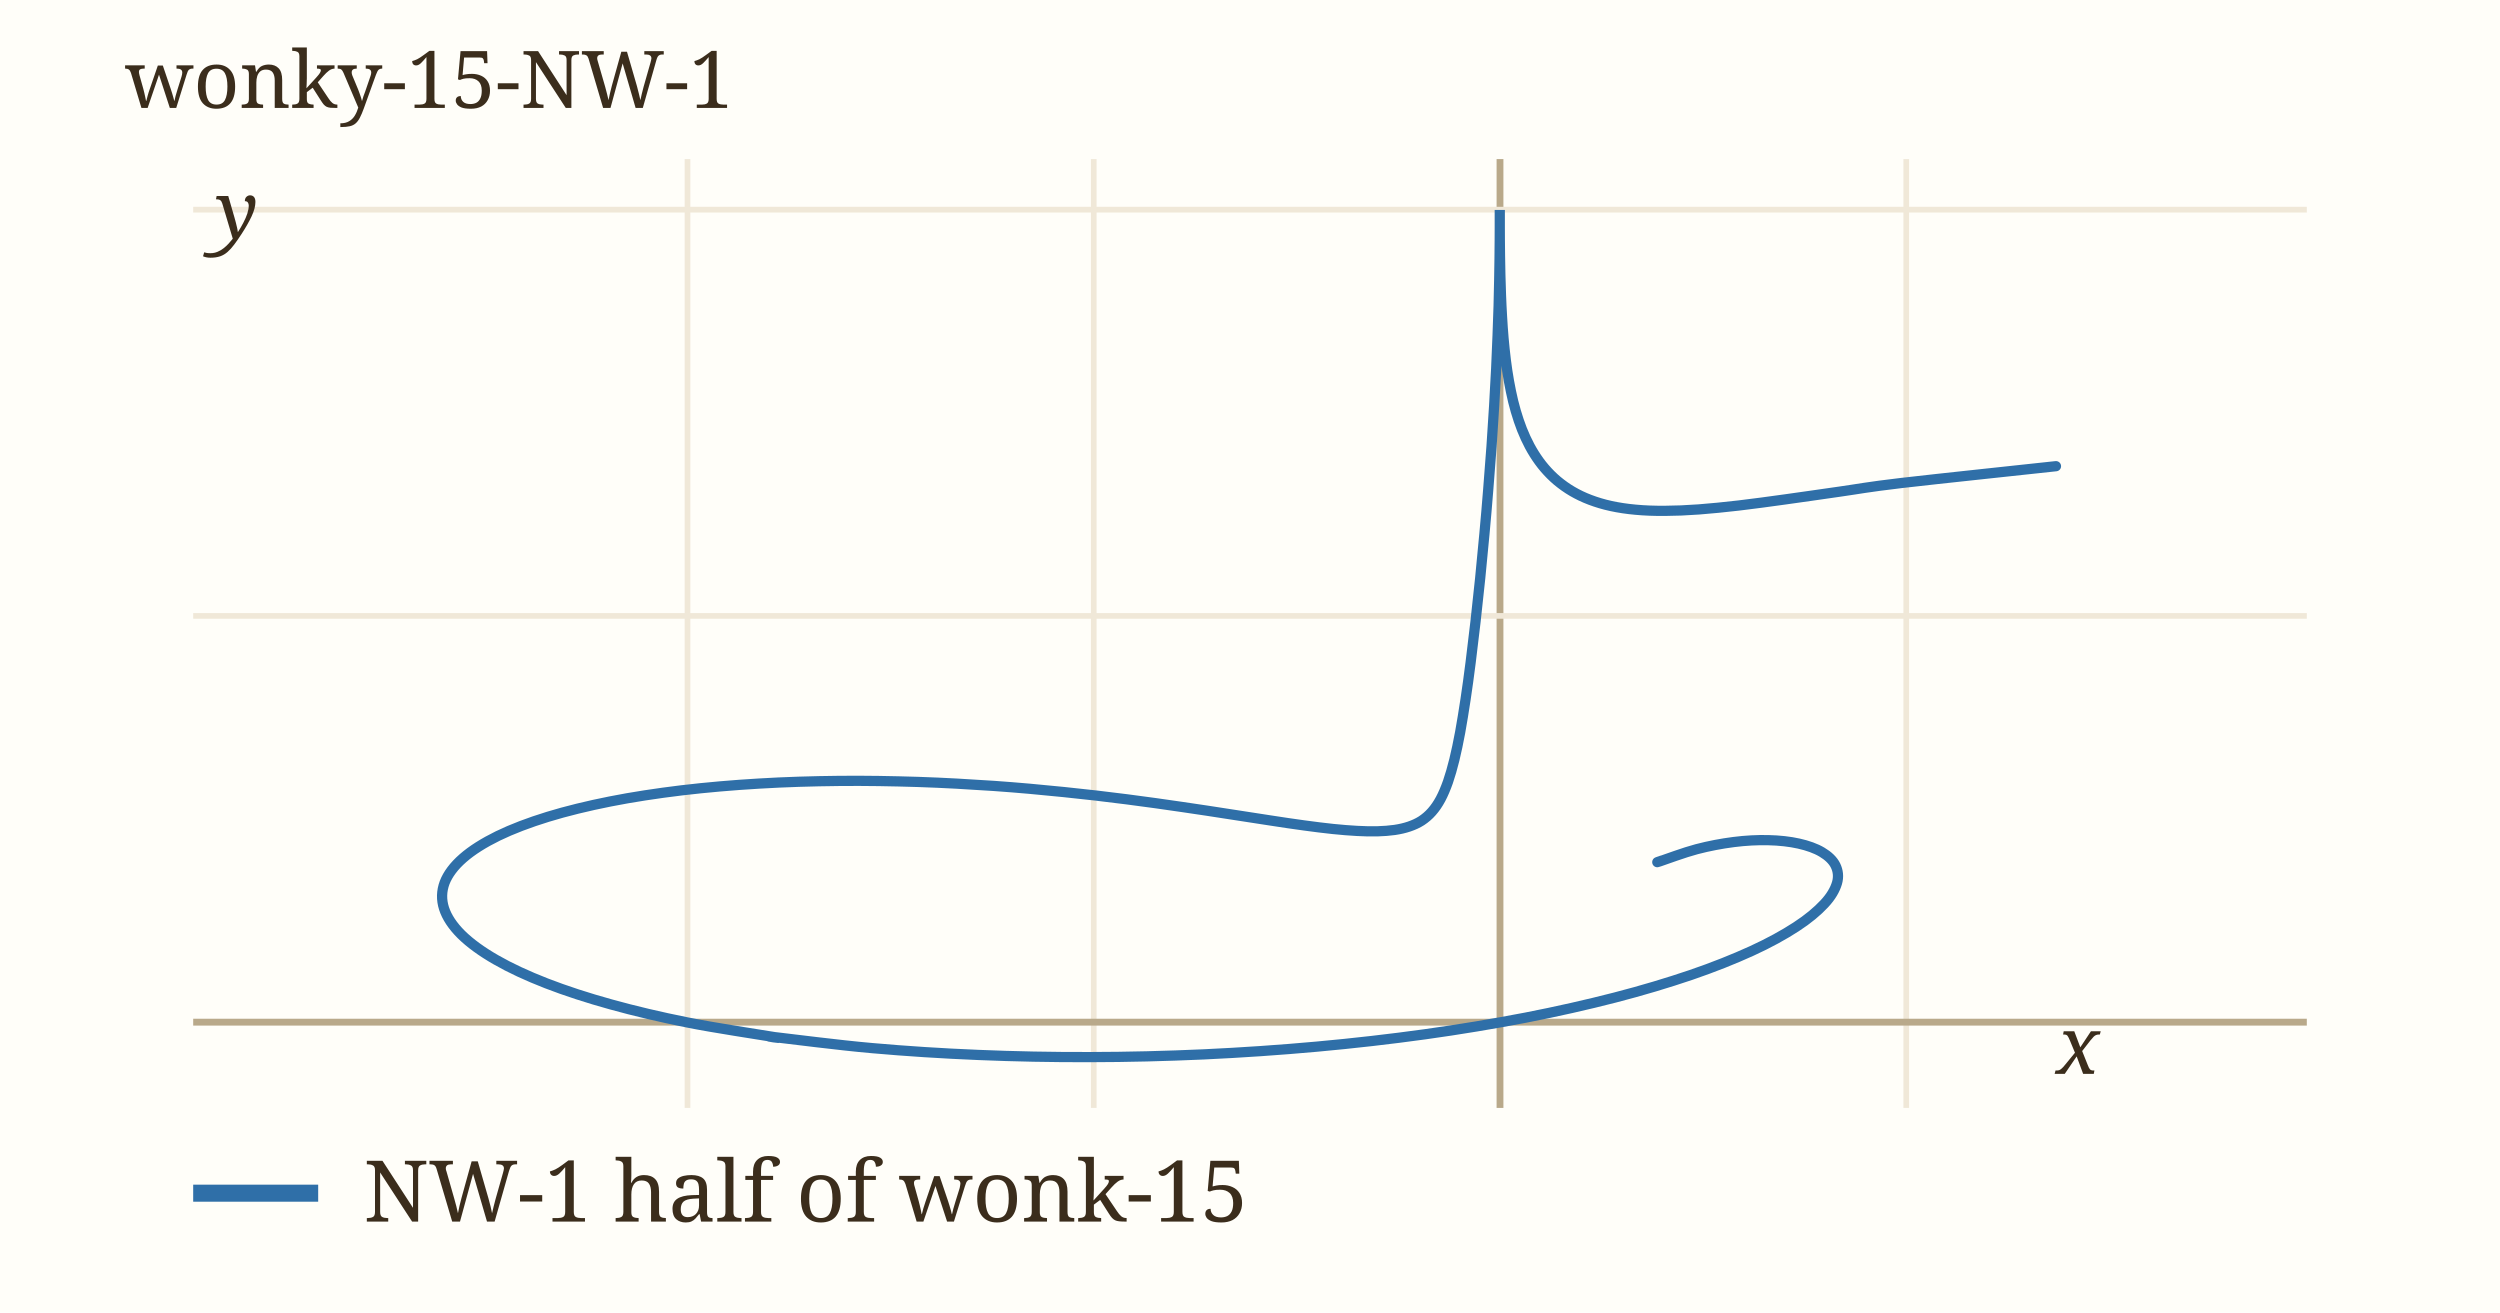
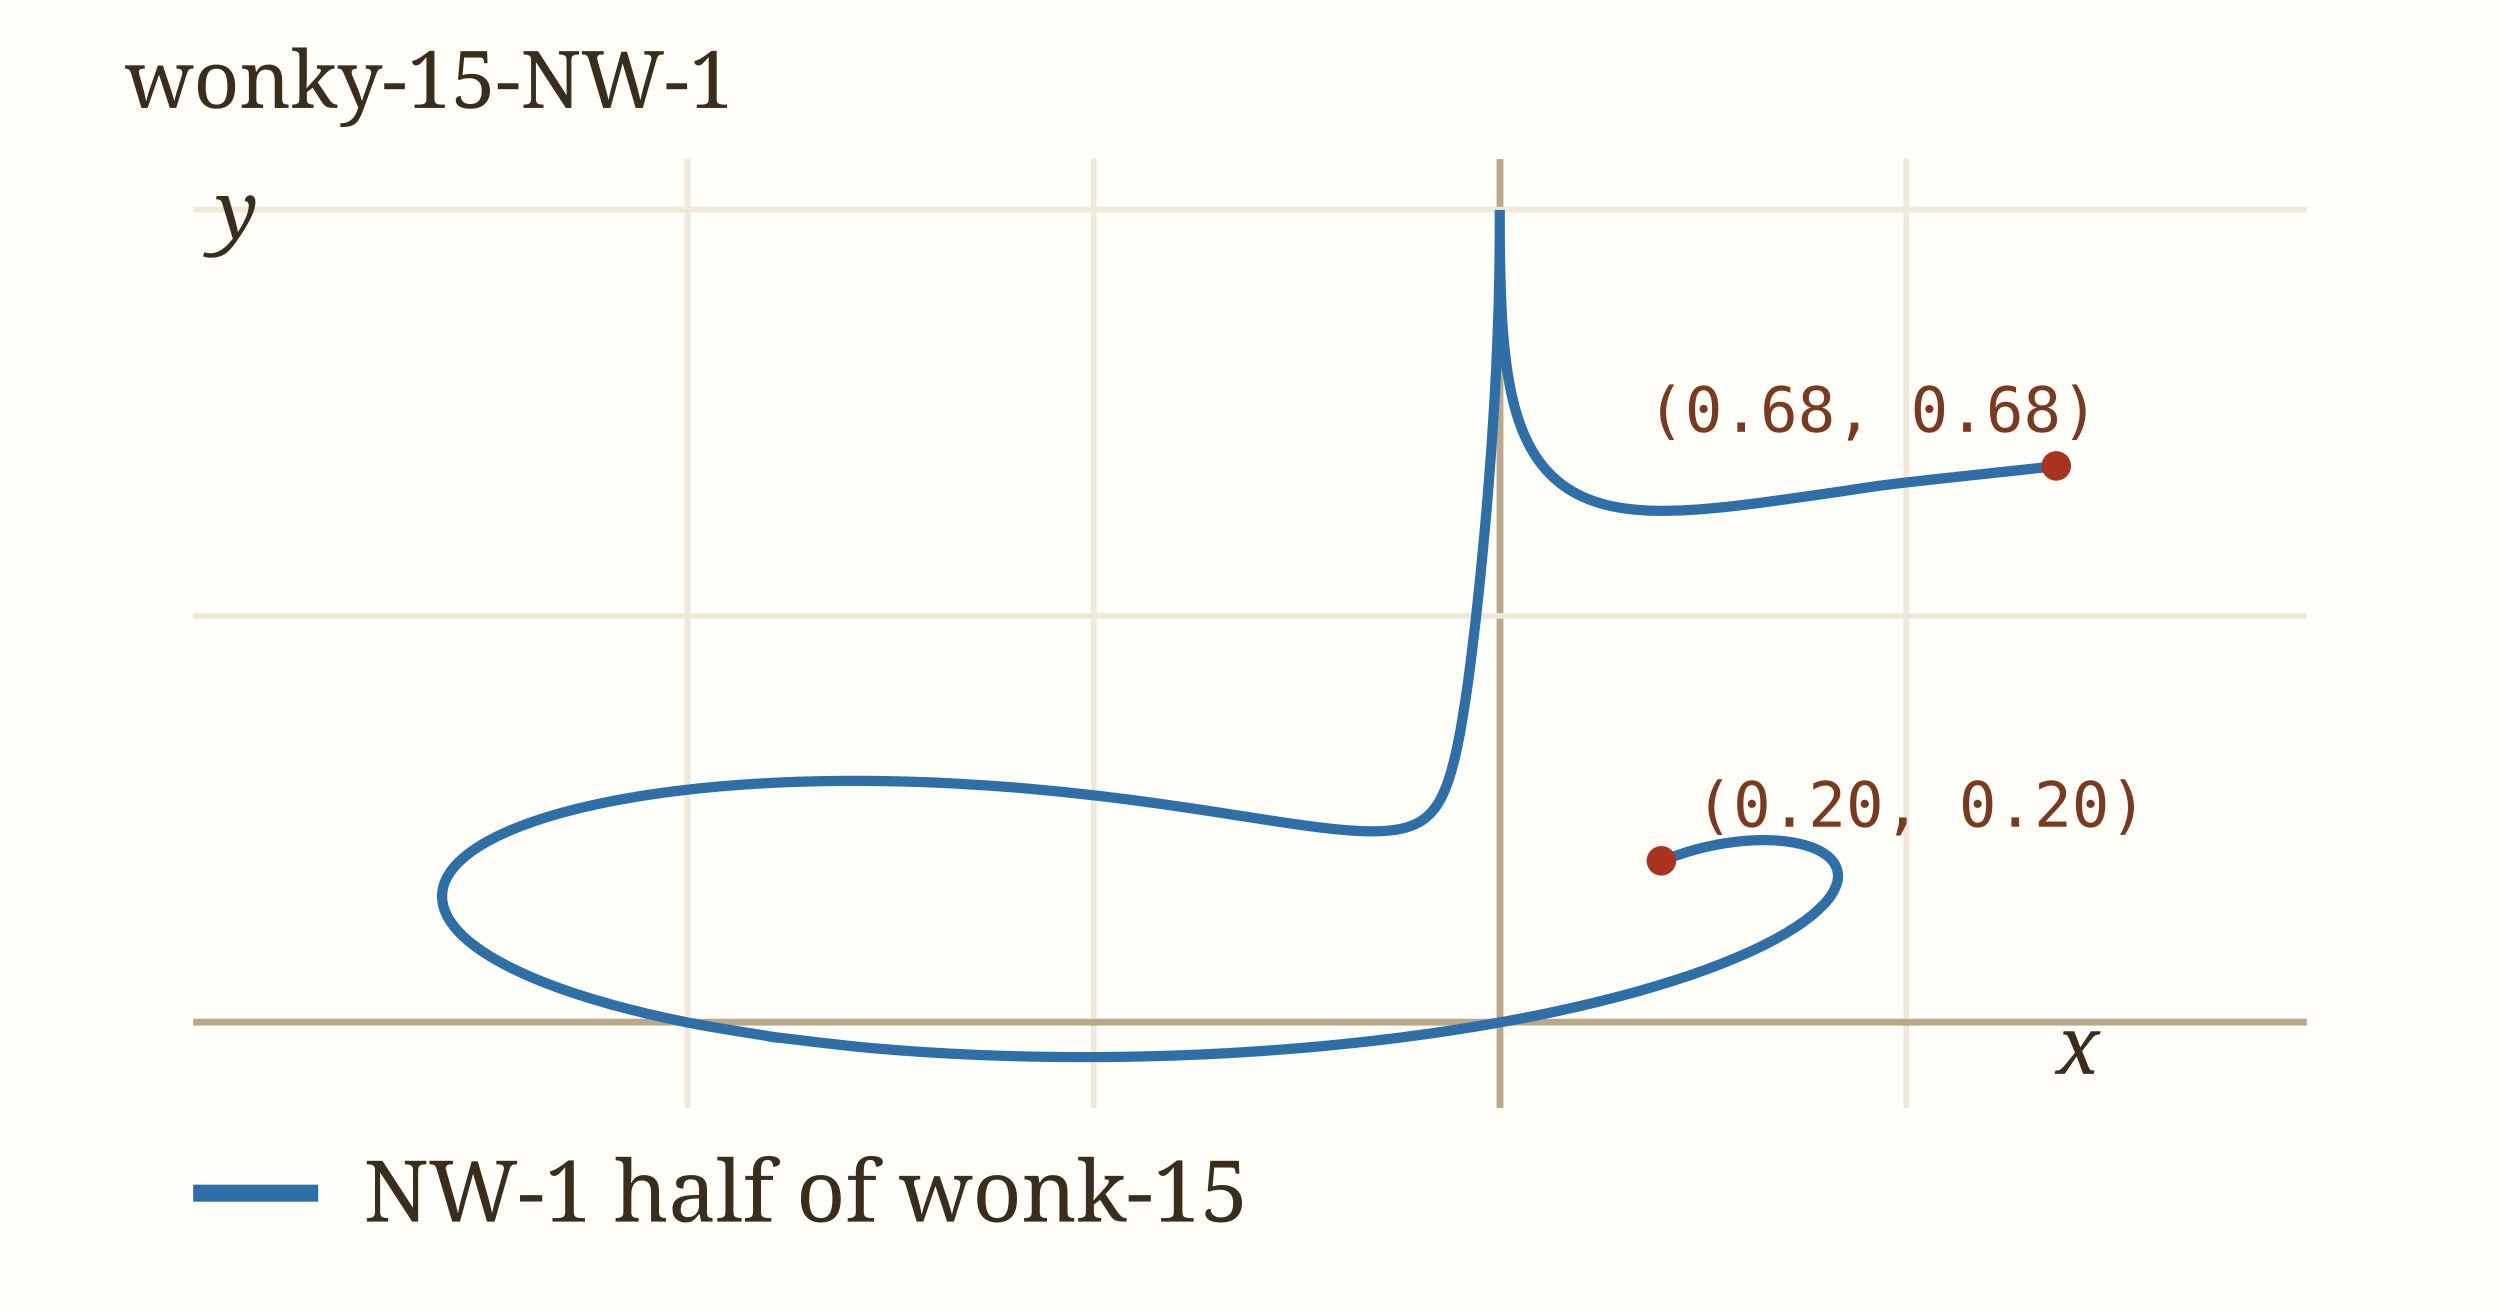
<svg xmlns="http://www.w3.org/2000/svg" viewBox="0 0 440 231" width="440" height="231" role="img" aria-label="wonky-15-NW-1" data-panel="wonky-15-NW-1">
  <rect x="0" y="0" width="440" height="231" fill="#fffef9" />
  <clipPath id="clip-wonky-15-NW-1">
    <rect x="34" y="28" width="372" height="167" />
  </clipPath>
  <g clip-path="url(#clip-wonky-15-NW-1)">
    <line x1="121.0" x2="121.0" y1="28" y2="195" stroke="#f0e8d8" stroke-width="1" />
    <text x="121.0" y="209.0" font-family="ui-monospace, Menlo, monospace" font-size="11" fill="#9c8a6a" text-anchor="middle">-1</text>
    <line x1="192.5" x2="192.5" y1="28" y2="195" stroke="#f0e8d8" stroke-width="1" />
    <text x="192.5" y="209.0" font-family="ui-monospace, Menlo, monospace" font-size="11" fill="#9c8a6a" text-anchor="middle">-0.5</text>
    <line x1="264.0" x2="264.0" y1="28" y2="195" stroke="#b9a98a" stroke-width="1.2" />
    <line x1="335.5" x2="335.5" y1="28" y2="195" stroke="#f0e8d8" stroke-width="1" />
    <text x="335.5" y="209.0" font-family="ui-monospace, Menlo, monospace" font-size="11" fill="#9c8a6a" text-anchor="middle">0.5</text>
    <line x1="34" x2="406" y1="179.9" y2="179.9" stroke="#b9a98a" stroke-width="1.2" />
    <line x1="34" x2="406" y1="108.4" y2="108.4" stroke="#f0e8d8" stroke-width="1" />
    <text x="28.0" y="112.4" font-family="ui-monospace, Menlo, monospace" font-size="11" fill="#9c8a6a" text-anchor="end">0.5</text>
    <line x1="34" x2="406" y1="36.9" y2="36.9" stroke="#f0e8d8" stroke-width="1" />
    <text x="28.0" y="40.9" font-family="ui-monospace, Menlo, monospace" font-size="11" fill="#9c8a6a" text-anchor="end">1</text>
    <path d="M361.85,82.05 C357.33,82.55 341.07,84.26 334.72,85.00 C328.38,85.75 327.18,86.05 323.77,86.53 C320.35,87.01 317.19,87.49 314.23,87.89 C311.28,88.30 308.56,88.67 306.02,88.97 C303.48,89.26 301.16,89.50 298.99,89.66 C296.82,89.82 294.84,89.90 292.99,89.91 C291.14,89.92 289.46,89.86 287.88,89.71 C286.31,89.57 284.88,89.35 283.54,89.06 C282.20,88.77 280.99,88.40 279.85,87.97 C278.71,87.54 277.68,87.04 276.72,86.48 C275.76,85.92 274.89,85.29 274.08,84.62 C273.27,83.94 272.54,83.20 271.86,82.41 C271.18,81.62 270.58,80.78 270.02,79.89 C269.46,79.00 268.96,78.06 268.51,77.08 C268.05,76.09 267.65,75.06 267.29,73.99 C266.92,72.91 266.61,71.80 266.32,70.65 C266.04,69.50 265.80,68.30 265.58,67.09 C265.36,65.87 265.18,64.62 265.02,63.36 C264.86,62.10 264.74,60.80 264.62,59.52 C264.51,58.24 264.42,56.93 264.35,55.66 C264.27,54.39 264.22,53.12 264.17,51.89 C264.12,50.67 264.09,49.46 264.06,48.32 C264.03,47.19 264.02,46.09 264.00,45.08 C263.99,44.07 263.98,43.11 263.97,42.27 C263.97,41.42 263.97,40.64 263.96,39.99 C263.96,39.33 263.96,38.76 263.96,38.31 C263.96,37.86 263.96,37.52 263.96,37.29 C263.96,37.06 263.96,36.95 263.96,36.95 C263.96,36.95 263.96,37.06 263.96,37.29 C263.96,37.52 263.96,37.86 263.96,38.31 C263.96,38.77 263.96,39.34 263.96,40.02 C263.95,40.70 263.95,41.49 263.95,42.40 C263.94,43.31 263.93,44.33 263.92,45.47 C263.90,46.61 263.89,47.87 263.86,49.24 C263.83,50.62 263.80,52.11 263.76,53.73 C263.71,55.34 263.65,57.08 263.58,58.94 C263.51,60.79 263.43,62.77 263.33,64.85 C263.23,66.93 263.11,69.14 262.97,71.42 C262.83,73.71 262.68,76.11 262.51,78.56 C262.33,81.01 262.14,83.57 261.93,86.13 C261.73,88.70 261.50,91.34 261.26,93.95 C261.02,96.55 260.77,99.21 260.51,101.79 C260.24,104.36 259.97,106.95 259.69,109.42 C259.41,111.89 259.12,114.32 258.83,116.60 C258.54,118.89 258.24,121.10 257.93,123.14 C257.62,125.18 257.31,127.11 256.99,128.87 C256.66,130.63 256.33,132.24 255.97,133.70 C255.61,135.16 255.24,136.45 254.84,137.61 C254.43,138.76 254.01,139.76 253.54,140.64 C253.07,141.51 252.57,142.24 252.01,142.87 C251.45,143.51 250.85,144.01 250.19,144.45 C249.52,144.88 248.81,145.20 248.02,145.47 C247.23,145.74 246.39,145.93 245.46,146.07 C244.52,146.20 243.53,146.28 242.42,146.31 C241.32,146.34 240.14,146.31 238.84,146.24 C237.54,146.17 236.15,146.06 234.60,145.90 C233.05,145.74 231.40,145.53 229.56,145.28 C227.72,145.03 225.75,144.74 223.57,144.40 C221.38,144.07 219.03,143.70 216.45,143.30 C213.86,142.90 211.08,142.46 208.06,142.03 C205.04,141.59 201.79,141.12 198.32,140.68 C194.85,140.24 191.13,139.79 187.23,139.40 C183.33,139.00 179.18,138.62 174.90,138.32 C170.63,138.03 166.13,137.77 161.59,137.62 C157.05,137.48 152.32,137.39 147.66,137.44 C142.99,137.49 138.21,137.63 133.59,137.91 C128.98,138.18 124.34,138.58 119.97,139.10 C115.60,139.63 111.30,140.28 107.38,141.06 C103.45,141.84 99.71,142.75 96.42,143.76 C93.13,144.77 90.13,145.91 87.64,147.12 C85.15,148.34 83.04,149.67 81.48,151.04 C79.91,152.41 78.81,153.88 78.25,155.35 C77.70,156.83 77.66,158.37 78.15,159.89 C78.64,161.41 79.67,162.97 81.19,164.48 C82.71,165.98 84.78,167.49 87.28,168.92 C89.78,170.36 92.80,171.76 96.17,173.07 C99.55,174.38 103.41,175.64 107.54,176.78 C111.67,177.93 116.17,178.99 120.96,179.95 C125.75,180.91 133.74,182.10 136.30,182.53 C138.86,182.96 133.43,182.21 136.30,182.53 C139.17,182.85 147.53,183.95 153.51,184.47 C159.49,185.00 165.79,185.41 172.18,185.67 C178.57,185.94 185.21,186.07 191.83,186.05 C198.44,186.04 205.23,185.87 211.89,185.57 C218.54,185.26 225.27,184.80 231.76,184.21 C238.25,183.62 244.70,182.88 250.82,182.03 C256.94,181.18 262.92,180.18 268.49,179.11 C274.05,178.03 279.37,176.82 284.22,175.57 C289.07,174.32 293.57,172.96 297.58,171.60 C301.59,170.23 305.18,168.79 308.27,167.38 C311.36,165.97 313.97,164.52 316.11,163.13 C318.24,161.75 319.88,160.36 321.08,159.07 C322.28,157.79 322.98,156.54 323.31,155.41 C323.64,154.29 323.49,153.23 323.05,152.33 C322.61,151.42 321.75,150.62 320.67,149.98 C319.59,149.33 318.15,148.82 316.58,148.47 C315.02,148.12 313.16,147.91 311.25,147.87 C309.34,147.82 307.23,147.93 305.12,148.20 C303.01,148.47 300.78,148.89 298.61,149.46 C296.43,150.03 293.10,151.28 292.07,151.62 C291.04,151.95 292.38,151.50 292.44,151.47" fill="none" stroke="#2f6fa8" stroke-width="1.8" stroke-linecap="round" data-path="wonky-15-NW-1" />
+     <circle cx="292.4" cy="151.5" r="2.6" fill="#a8341f" />
+     <text x="298.4" y="145.5" font-family="ui-monospace, Menlo, monospace" font-size="11" fill="#7a3a20">(0.20, 0.20)</text>
+     <circle cx="361.9" cy="82.0" r="2.6" fill="#a8341f" />
+     <text x="289.9" y="76.0" font-family="ui-monospace, Menlo, monospace" font-size="11" fill="#7a3a20">(0.68, 0.68)</text>
  </g>
  <text x="361.9" y="189.0" font-family="Georgia, serif" font-size="14" font-style="italic" fill="#3b2d1c">x</text>
  <text x="38.0" y="42.0" font-family="Georgia, serif" font-size="14" font-style="italic" fill="#3b2d1c">y</text>
  <text x="22" y="19" font-family="Georgia, serif" font-size="14" fill="#3b2d1c">wonky-15-NW-1</text>
  <line x1="34" x2="56" y1="210" y2="210" stroke="#2f6fa8" stroke-width="3" />
  <text x="64" y="215" font-family="Georgia, serif" font-size="15" fill="#3b2d1c">NW-1 half of wonk-15</text>
</svg>
